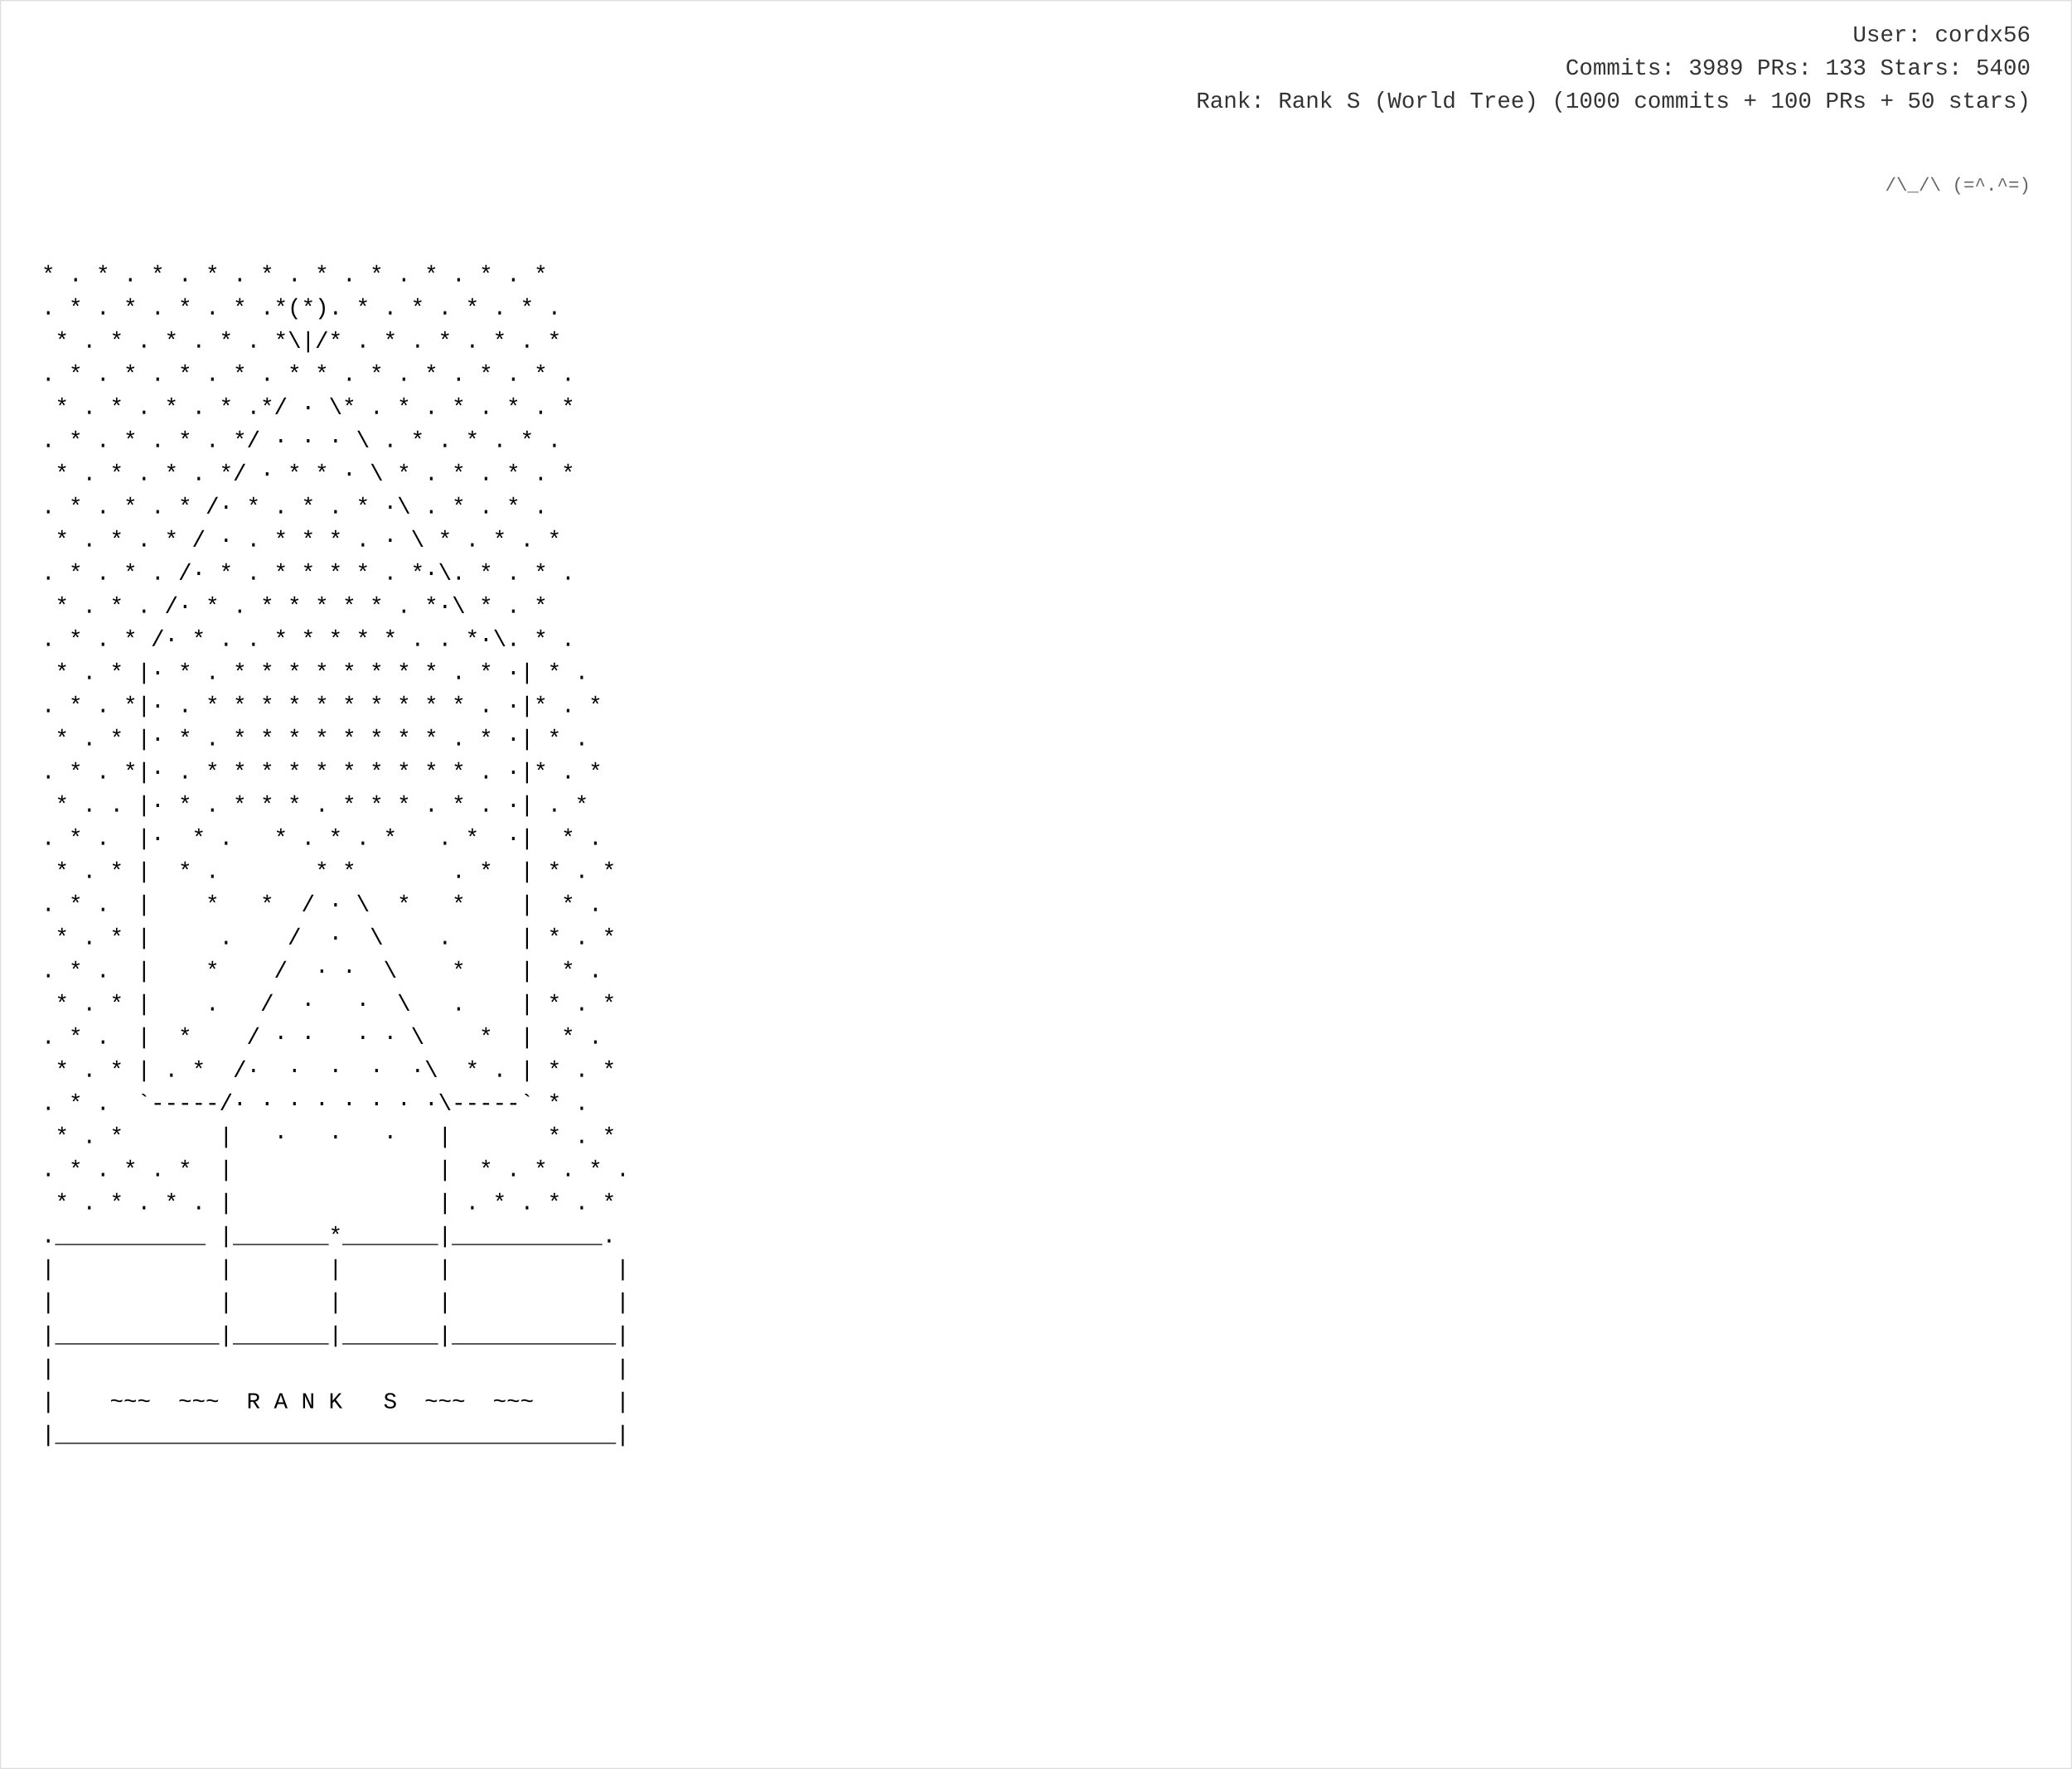
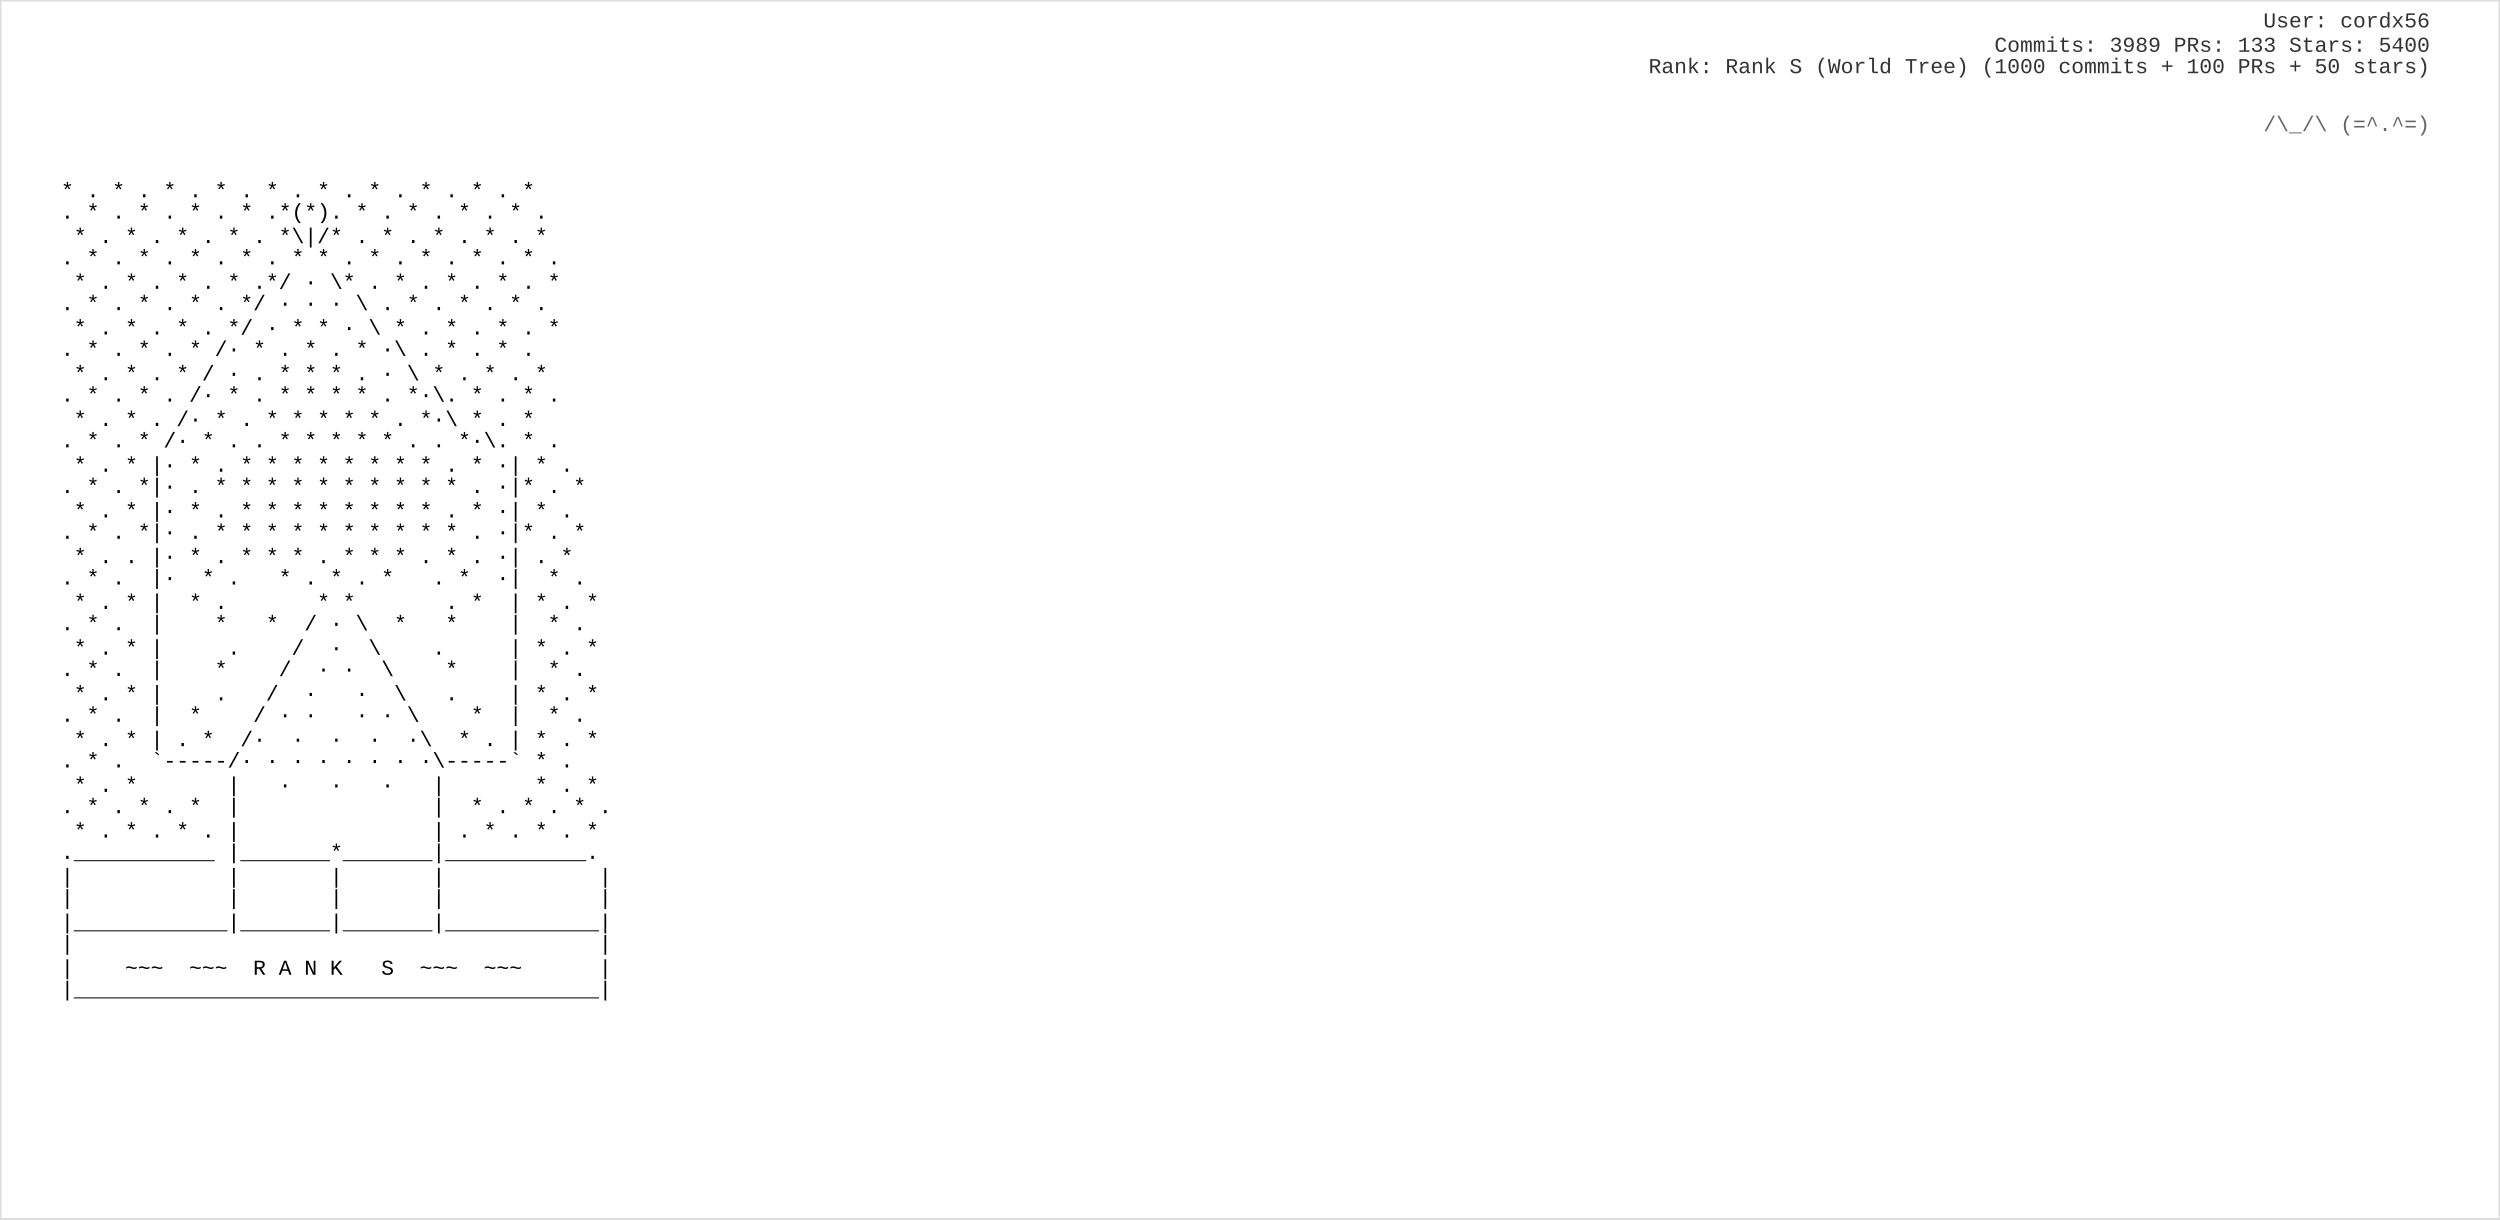
- <svg xmlns="http://www.w3.org/2000/svg" viewBox="0 0 1000 854" style="background-color: #ffffff">
+ <svg xmlns="http://www.w3.org/2000/svg" width="820" height="400" viewBox="0 0 820 400" style="background-color: #ffffff">
  <defs>
    <style type="text/css">
-       text { font-family: 'Monaco', 'Menlo', 'Ubuntu Mono', 'Courier New', monospace; font-size: 12px; fill: #000; }
-       .ascii-art { font-size: 11px; white-space: pre; }
-       .info { font-size: 11px; fill: #333; }
-       .progress-label { font-size: 9px; fill: #666; }
+       text { font-family: 'Monaco', 'Menlo', 'Ubuntu Mono', 'Courier New', monospace; font-size: 7px; fill: #000; }
+       .ascii-art { font-size: 7px; white-space: pre; }
+       .info { font-size: 7px; fill: #333; }
+       .progress-label { font-size: 7px; fill: #666; }
    </style>
  </defs>
-   <rect width="1000" height="854" fill="white" stroke="#ddd" stroke-width="1" />
-   <text x="980" y="20" class="info" text-anchor="end">User: cordx56</text>
-   <text x="980" y="36" class="info" text-anchor="end">Commits: 3989  PRs: 133  Stars: 5400</text>
-   <text x="980" y="52" class="info" text-anchor="end">Rank: Rank S (World Tree)  (1000 commits + 100 PRs + 50 stars)</text>
-   <text x="980" y="92" class="progress-label" text-anchor="end">/\_/\ (=^.^=)</text>
+   <rect width="820" height="400" fill="white" stroke="#ddd" stroke-width="1" />
+   <text x="797" y="9" class="info" text-anchor="end">User: cordx56</text>
+   <text x="797" y="17" class="info" text-anchor="end">Commits: 3989  PRs: 133  Stars: 5400</text>
+   <text x="797" y="24" class="info" text-anchor="end">Rank: Rank S (World Tree)  (1000 commits + 100 PRs + 50 stars)</text>
+   <text x="797" y="43" class="progress-label" text-anchor="end">/\_/\ (=^.^=)</text>
  <g>
-     <text x="20" y="130" class="ascii-art" xml:space="preserve" dominant-baseline="hanging">* . * . * . * . * . * . * . * . * . *</text>
-     <text x="20" y="146" class="ascii-art" xml:space="preserve" dominant-baseline="hanging">. * . * . * . * .*(*). * . * . * . * .</text>
-     <text x="20" y="162" class="ascii-art" xml:space="preserve" dominant-baseline="hanging"> * . * . * . * . *\|/* . * . * . * . *</text>
-     <text x="20" y="178" class="ascii-art" xml:space="preserve" dominant-baseline="hanging">. * . * . * . * . * * . * . * . * . * .</text>
-     <text x="20" y="194" class="ascii-art" xml:space="preserve" dominant-baseline="hanging"> * . * . * . * .*/ · \* . * . * . * . *</text>
-     <text x="20" y="210" class="ascii-art" xml:space="preserve" dominant-baseline="hanging">. * . * . * . */ · · · \ . * . * . * .</text>
-     <text x="20" y="226" class="ascii-art" xml:space="preserve" dominant-baseline="hanging"> * . * . * . */ · * * · \ * . * . * . *</text>
-     <text x="20" y="242" class="ascii-art" xml:space="preserve" dominant-baseline="hanging">. * . * . * /· * . * . * ·\ . * . * .</text>
-     <text x="20" y="258" class="ascii-art" xml:space="preserve" dominant-baseline="hanging"> * . * . * / · . * * * . · \ * . * . *</text>
-     <text x="20" y="274" class="ascii-art" xml:space="preserve" dominant-baseline="hanging">. * . * . /· * . * * * * . *·\. * . * .</text>
-     <text x="20" y="290" class="ascii-art" xml:space="preserve" dominant-baseline="hanging"> * . * . /· * . * * * * * . *·\ * . *</text>
-     <text x="20" y="306" class="ascii-art" xml:space="preserve" dominant-baseline="hanging">. * . * /· * . . * * * * * . . *·\. * .</text>
-     <text x="20" y="322" class="ascii-art" xml:space="preserve" dominant-baseline="hanging"> * . * |· * . * * * * * * * * . * ·| * .</text>
-     <text x="20" y="338" class="ascii-art" xml:space="preserve" dominant-baseline="hanging">. * . *|· . * * * * * * * * * * . ·|* . *</text>
-     <text x="20" y="354" class="ascii-art" xml:space="preserve" dominant-baseline="hanging"> * . * |· * . * * * * * * * * . * ·| * .</text>
-     <text x="20" y="370" class="ascii-art" xml:space="preserve" dominant-baseline="hanging">. * . *|· . * * * * * * * * * * . ·|* . *</text>
-     <text x="20" y="386" class="ascii-art" xml:space="preserve" dominant-baseline="hanging"> * . . |· * . * * * . * * * . * . ·| . *</text>
-     <text x="20" y="402" class="ascii-art" xml:space="preserve" dominant-baseline="hanging">. * .  |·  * .   * . * . *   . *  ·|  * .</text>
-     <text x="20" y="418" class="ascii-art" xml:space="preserve" dominant-baseline="hanging"> * . * |  * .       * *       . *  | * . *</text>
-     <text x="20" y="434" class="ascii-art" xml:space="preserve" dominant-baseline="hanging">. * .  |    *   *  / · \  *   *    |  * .</text>
-     <text x="20" y="450" class="ascii-art" xml:space="preserve" dominant-baseline="hanging"> * . * |     .    /  ·  \    .     | * . *</text>
-     <text x="20" y="466" class="ascii-art" xml:space="preserve" dominant-baseline="hanging">. * .  |    *    /  · ·  \    *    |  * .</text>
-     <text x="20" y="482" class="ascii-art" xml:space="preserve" dominant-baseline="hanging"> * . * |    .   /  ·   ·  \   .    | * . *</text>
-     <text x="20" y="498" class="ascii-art" xml:space="preserve" dominant-baseline="hanging">. * .  |  *    / · ·   · · \    *  |  * .</text>
-     <text x="20" y="514" class="ascii-art" xml:space="preserve" dominant-baseline="hanging"> * . * | . *  /·  ·  ·  ·  ·\  * . | * . *</text>
-     <text x="20" y="530" class="ascii-art" xml:space="preserve" dominant-baseline="hanging">. * .  `-----/· · · · · · · ·\-----` * .</text>
-     <text x="20" y="546" class="ascii-art" xml:space="preserve" dominant-baseline="hanging"> * . *       |   ·   ·   ·   |       * . *</text>
-     <text x="20" y="562" class="ascii-art" xml:space="preserve" dominant-baseline="hanging">. * . * . *  |               |  * . * . * .</text>
-     <text x="20" y="578" class="ascii-art" xml:space="preserve" dominant-baseline="hanging"> * . * . * . |               | . * . * . *</text>
-     <text x="20" y="594" class="ascii-art" xml:space="preserve" dominant-baseline="hanging">.___________ |_______*_______|___________.</text>
-     <text x="20" y="610" class="ascii-art" xml:space="preserve" dominant-baseline="hanging">|            |       |       |            |</text>
-     <text x="20" y="626" class="ascii-art" xml:space="preserve" dominant-baseline="hanging">|            |       |       |            |</text>
-     <text x="20" y="642" class="ascii-art" xml:space="preserve" dominant-baseline="hanging">|____________|_______|_______|____________|</text>
-     <text x="20" y="658" class="ascii-art" xml:space="preserve" dominant-baseline="hanging">|                                         |</text>
-     <text x="20" y="674" class="ascii-art" xml:space="preserve" dominant-baseline="hanging">|    ~~~  ~~~  R A N K   S  ~~~  ~~~      |</text>
-     <text x="20" y="690" class="ascii-art" xml:space="preserve" dominant-baseline="hanging">|_________________________________________|</text>
+     <text x="20" y="61" class="ascii-art" xml:space="preserve" dominant-baseline="hanging">* . * . * . * . * . * . * . * . * . *</text>
+     <text x="20" y="68" class="ascii-art" xml:space="preserve" dominant-baseline="hanging">. * . * . * . * .*(*). * . * . * . * .</text>
+     <text x="20" y="76" class="ascii-art" xml:space="preserve" dominant-baseline="hanging"> * . * . * . * . *\|/* . * . * . * . *</text>
+     <text x="20" y="83" class="ascii-art" xml:space="preserve" dominant-baseline="hanging">. * . * . * . * . * * . * . * . * . * .</text>
+     <text x="20" y="91" class="ascii-art" xml:space="preserve" dominant-baseline="hanging"> * . * . * . * .*/ · \* . * . * . * . *</text>
+     <text x="20" y="98" class="ascii-art" xml:space="preserve" dominant-baseline="hanging">. * . * . * . */ · · · \ . * . * . * .</text>
+     <text x="20" y="106" class="ascii-art" xml:space="preserve" dominant-baseline="hanging"> * . * . * . */ · * * · \ * . * . * . *</text>
+     <text x="20" y="113" class="ascii-art" xml:space="preserve" dominant-baseline="hanging">. * . * . * /· * . * . * ·\ . * . * .</text>
+     <text x="20" y="121" class="ascii-art" xml:space="preserve" dominant-baseline="hanging"> * . * . * / · . * * * . · \ * . * . *</text>
+     <text x="20" y="128" class="ascii-art" xml:space="preserve" dominant-baseline="hanging">. * . * . /· * . * * * * . *·\. * . * .</text>
+     <text x="20" y="136" class="ascii-art" xml:space="preserve" dominant-baseline="hanging"> * . * . /· * . * * * * * . *·\ * . *</text>
+     <text x="20" y="143" class="ascii-art" xml:space="preserve" dominant-baseline="hanging">. * . * /· * . . * * * * * . . *·\. * .</text>
+     <text x="20" y="151" class="ascii-art" xml:space="preserve" dominant-baseline="hanging"> * . * |· * . * * * * * * * * . * ·| * .</text>
+     <text x="20" y="158" class="ascii-art" xml:space="preserve" dominant-baseline="hanging">. * . *|· . * * * * * * * * * * . ·|* . *</text>
+     <text x="20" y="166" class="ascii-art" xml:space="preserve" dominant-baseline="hanging"> * . * |· * . * * * * * * * * . * ·| * .</text>
+     <text x="20" y="173" class="ascii-art" xml:space="preserve" dominant-baseline="hanging">. * . *|· . * * * * * * * * * * . ·|* . *</text>
+     <text x="20" y="181" class="ascii-art" xml:space="preserve" dominant-baseline="hanging"> * . . |· * . * * * . * * * . * . ·| . *</text>
+     <text x="20" y="188" class="ascii-art" xml:space="preserve" dominant-baseline="hanging">. * .  |·  * .   * . * . *   . *  ·|  * .</text>
+     <text x="20" y="196" class="ascii-art" xml:space="preserve" dominant-baseline="hanging"> * . * |  * .       * *       . *  | * . *</text>
+     <text x="20" y="203" class="ascii-art" xml:space="preserve" dominant-baseline="hanging">. * .  |    *   *  / · \  *   *    |  * .</text>
+     <text x="20" y="211" class="ascii-art" xml:space="preserve" dominant-baseline="hanging"> * . * |     .    /  ·  \    .     | * . *</text>
+     <text x="20" y="218" class="ascii-art" xml:space="preserve" dominant-baseline="hanging">. * .  |    *    /  · ·  \    *    |  * .</text>
+     <text x="20" y="226" class="ascii-art" xml:space="preserve" dominant-baseline="hanging"> * . * |    .   /  ·   ·  \   .    | * . *</text>
+     <text x="20" y="233" class="ascii-art" xml:space="preserve" dominant-baseline="hanging">. * .  |  *    / · ·   · · \    *  |  * .</text>
+     <text x="20" y="241" class="ascii-art" xml:space="preserve" dominant-baseline="hanging"> * . * | . *  /·  ·  ·  ·  ·\  * . | * . *</text>
+     <text x="20" y="248" class="ascii-art" xml:space="preserve" dominant-baseline="hanging">. * .  `-----/· · · · · · · ·\-----` * .</text>
+     <text x="20" y="256" class="ascii-art" xml:space="preserve" dominant-baseline="hanging"> * . *       |   ·   ·   ·   |       * . *</text>
+     <text x="20" y="263" class="ascii-art" xml:space="preserve" dominant-baseline="hanging">. * . * . *  |               |  * . * . * .</text>
+     <text x="20" y="271" class="ascii-art" xml:space="preserve" dominant-baseline="hanging"> * . * . * . |               | . * . * . *</text>
+     <text x="20" y="278" class="ascii-art" xml:space="preserve" dominant-baseline="hanging">.___________ |_______*_______|___________.</text>
+     <text x="20" y="286" class="ascii-art" xml:space="preserve" dominant-baseline="hanging">|            |       |       |            |</text>
+     <text x="20" y="293" class="ascii-art" xml:space="preserve" dominant-baseline="hanging">|            |       |       |            |</text>
+     <text x="20" y="301" class="ascii-art" xml:space="preserve" dominant-baseline="hanging">|____________|_______|_______|____________|</text>
+     <text x="20" y="308" class="ascii-art" xml:space="preserve" dominant-baseline="hanging">|                                         |</text>
+     <text x="20" y="316" class="ascii-art" xml:space="preserve" dominant-baseline="hanging">|    ~~~  ~~~  R A N K   S  ~~~  ~~~      |</text>
+     <text x="20" y="323" class="ascii-art" xml:space="preserve" dominant-baseline="hanging">|_________________________________________|</text>
  </g>
</svg>
